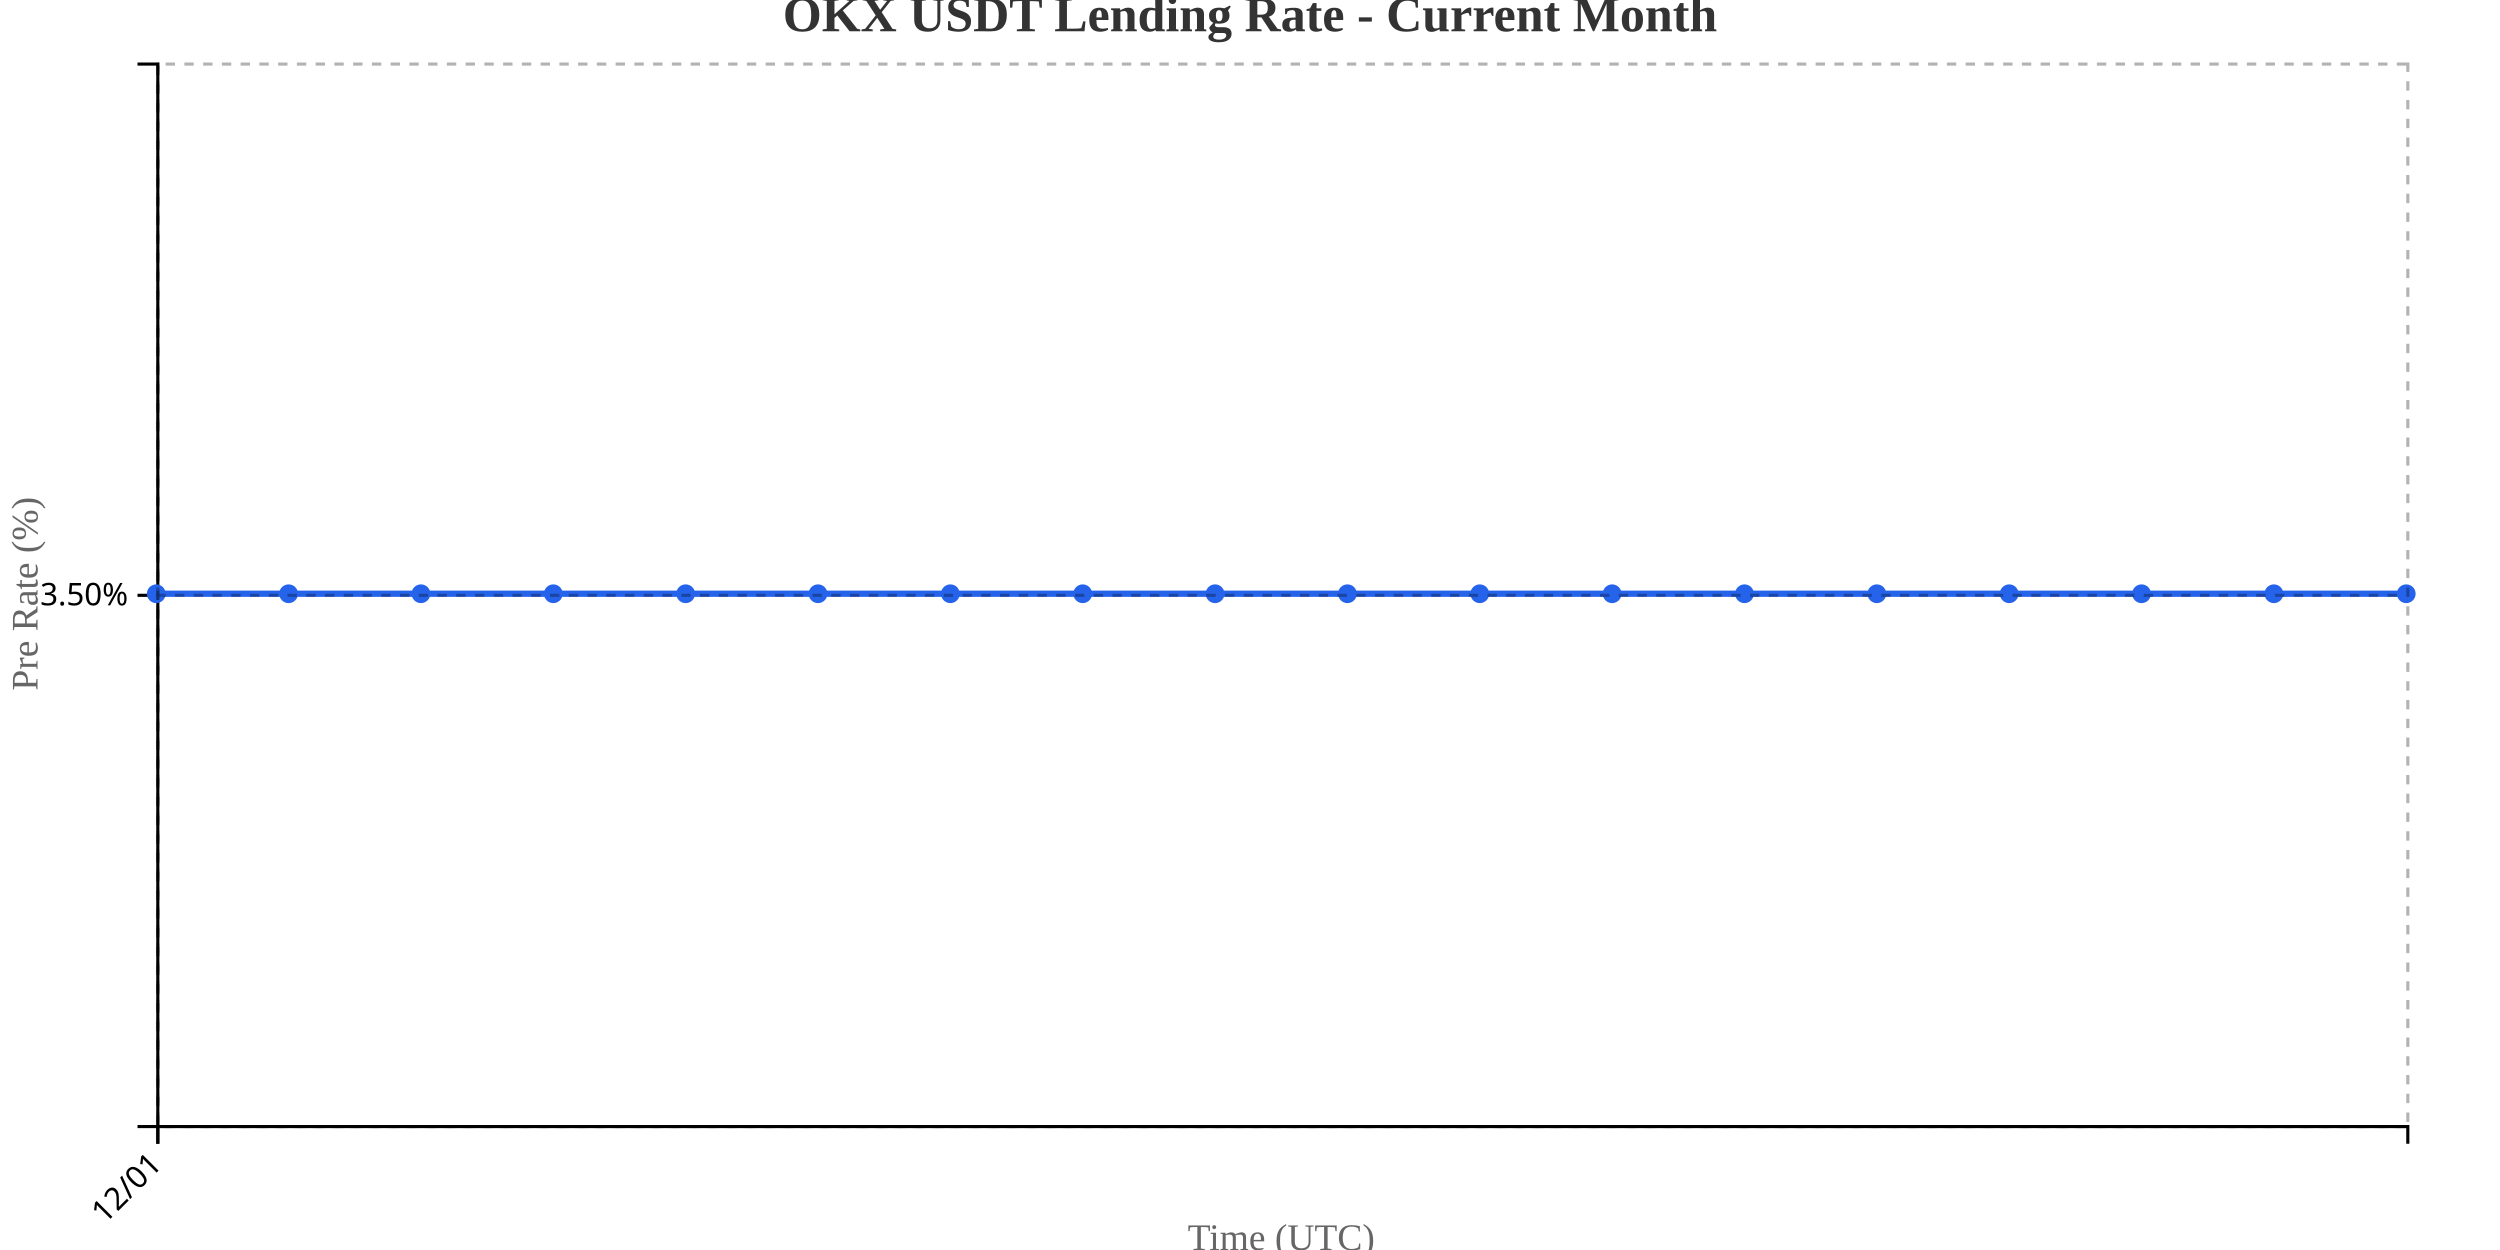
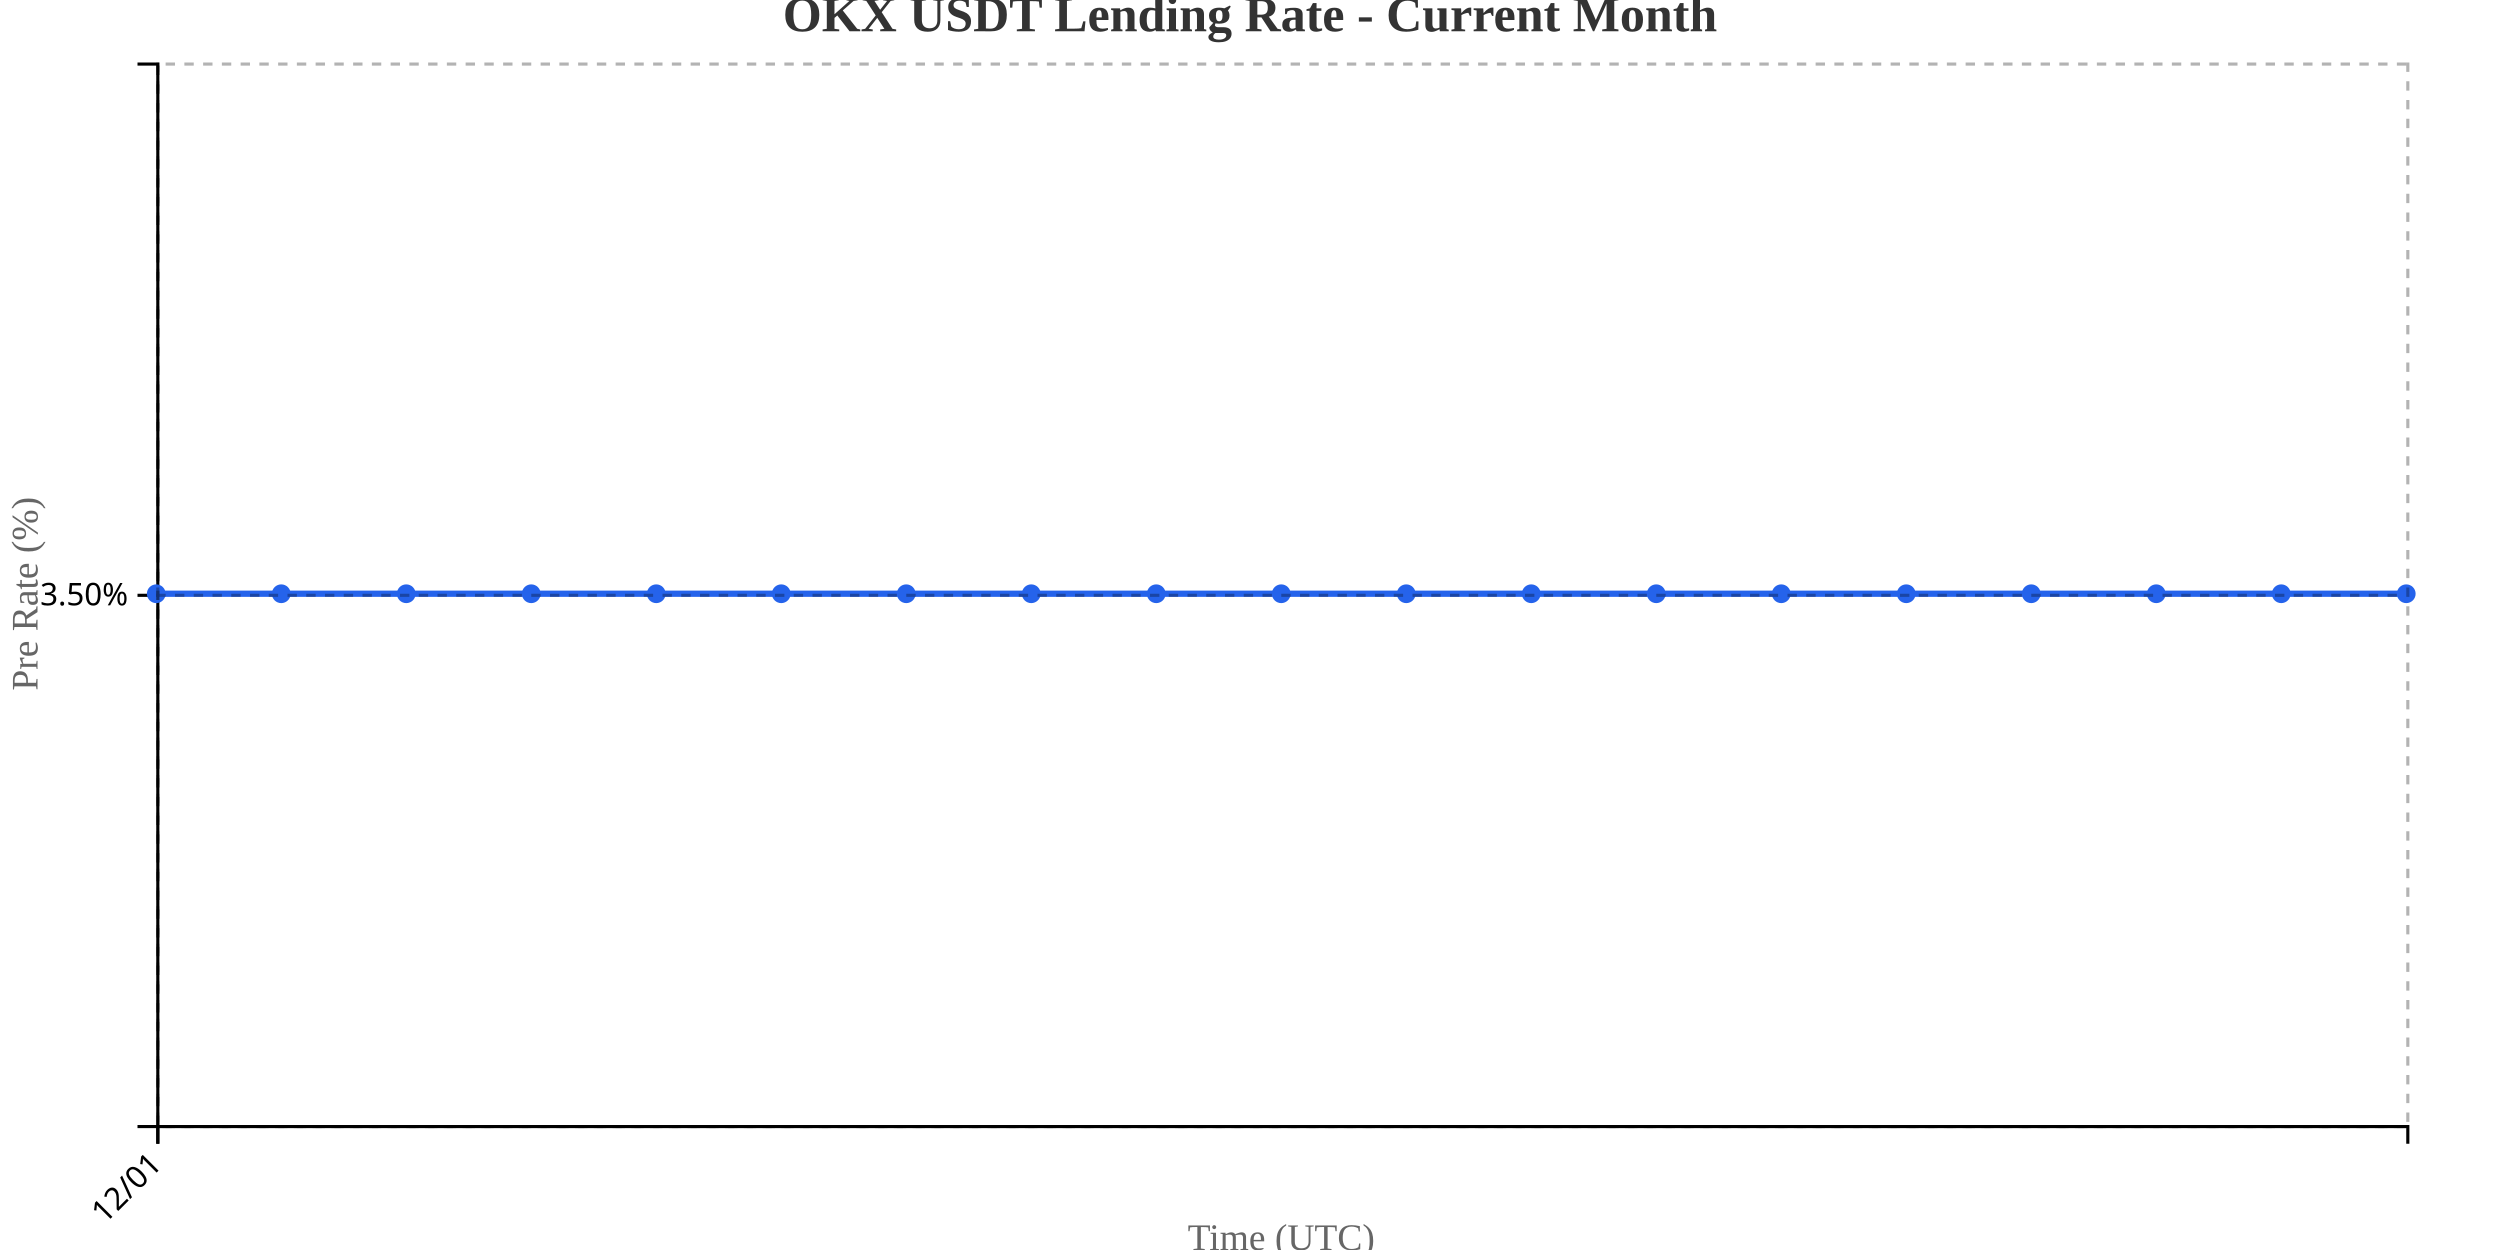
<svg xmlns="http://www.w3.org/2000/svg" width="800" height="400">
  <g transform="translate(50,20)">
    <g transform="translate(0,340)" fill="none" font-size="10" font-family="sans-serif" text-anchor="middle">
      <path class="domain" stroke="currentColor" d="M0.5,6V0.5H720.5V6" />
      <g class="tick" opacity="1" transform="translate(0.5,0)">
        <line stroke="currentColor" y2="6" />
        <text fill="currentColor" y="9" dy=".15em" style="text-anchor: end;" dx="-.8em" transform="rotate(-45)">12/01</text>
      </g>
    </g>
    <g fill="none" font-size="10" font-family="sans-serif" text-anchor="end">
      <path class="domain" stroke="currentColor" d="M-6,340.5H0.5V0.5H-6" />
      <g class="tick" opacity="1" transform="translate(0,170.5)">
        <line stroke="currentColor" x2="-6" />
        <text fill="currentColor" x="-9" dy="0.32em">3.50%</text>
      </g>
    </g>
    <text transform="rotate(-90)" y="-50" x="-170" dy="1em" style="text-anchor: middle; font-size: 12px; fill: #666;">Pre Rate (%)</text>
    <text transform="translate(360, 380)" style="text-anchor: middle; font-size: 12px; fill: #666;">Time (UTC)</text>
-     <path fill="none" stroke="#2563eb" stroke-width="2" d="M0,170C14.118,170,28.235,170,42.353,170C56.471,170,70.588,170,84.706,170C98.824,170,112.941,170,127.059,170C141.176,170,155.294,170,169.412,170C183.529,170,197.647,170,211.765,170C225.882,170,240,170,254.118,170C268.235,170,282.353,170,296.471,170C310.588,170,324.706,170,338.824,170C352.941,170,367.059,170,381.176,170C395.294,170,409.412,170,423.529,170C437.647,170,451.765,170,465.882,170C480,170,494.118,170,508.235,170C522.353,170,536.471,170,550.588,170C564.706,170,578.824,170,592.941,170C607.059,170,621.176,170,635.294,170C649.412,170,663.529,170,677.647,170C691.765,170,705.882,170,720,170" />
+     <path fill="none" stroke="#2563eb" stroke-width="2" d="M0,170C13.333,170,26.667,170,40,170C53.333,170,66.667,170,80,170C93.333,170,106.667,170,120,170C133.333,170,146.667,170,160,170C173.333,170,186.667,170,200,170C213.333,170,226.667,170,240,170C253.333,170,266.667,170,280,170C293.333,170,306.667,170,320,170C333.333,170,346.667,170,360,170C373.333,170,386.667,170,400,170C413.333,170,426.667,170,440,170C453.333,170,466.667,170,480,170C493.333,170,506.667,170,520,170C533.333,170,546.667,170,560,170C573.333,170,586.667,170,600,170C613.333,170,626.667,170,640,170C653.333,170,666.667,170,680,170C693.333,170,706.667,170,720,170" />
    <circle class="dot" cx="0" cy="170" r="3" fill="#2563eb" />
-     <circle class="dot" cx="42.353" cy="170" r="3" fill="#2563eb" />
-     <circle class="dot" cx="84.706" cy="170" r="3" fill="#2563eb" />
-     <circle class="dot" cx="127.059" cy="170" r="3" fill="#2563eb" />
-     <circle class="dot" cx="169.412" cy="170" r="3" fill="#2563eb" />
-     <circle class="dot" cx="211.765" cy="170" r="3" fill="#2563eb" />
-     <circle class="dot" cx="254.118" cy="170" r="3" fill="#2563eb" />
-     <circle class="dot" cx="296.471" cy="170" r="3" fill="#2563eb" />
-     <circle class="dot" cx="338.824" cy="170" r="3" fill="#2563eb" />
-     <circle class="dot" cx="381.176" cy="170" r="3" fill="#2563eb" />
-     <circle class="dot" cx="423.529" cy="170" r="3" fill="#2563eb" />
-     <circle class="dot" cx="465.882" cy="170" r="3" fill="#2563eb" />
-     <circle class="dot" cx="508.235" cy="170" r="3" fill="#2563eb" />
-     <circle class="dot" cx="550.588" cy="170" r="3" fill="#2563eb" />
-     <circle class="dot" cx="592.941" cy="170" r="3" fill="#2563eb" />
-     <circle class="dot" cx="635.294" cy="170" r="3" fill="#2563eb" />
-     <circle class="dot" cx="677.647" cy="170" r="3" fill="#2563eb" />
+     <circle class="dot" cx="40" cy="170" r="3" fill="#2563eb" />
+     <circle class="dot" cx="80" cy="170" r="3" fill="#2563eb" />
+     <circle class="dot" cx="120" cy="170" r="3" fill="#2563eb" />
+     <circle class="dot" cx="160" cy="170" r="3" fill="#2563eb" />
+     <circle class="dot" cx="200" cy="170" r="3" fill="#2563eb" />
+     <circle class="dot" cx="240" cy="170" r="3" fill="#2563eb" />
+     <circle class="dot" cx="280" cy="170" r="3" fill="#2563eb" />
+     <circle class="dot" cx="320" cy="170" r="3" fill="#2563eb" />
+     <circle class="dot" cx="360" cy="170" r="3" fill="#2563eb" />
+     <circle class="dot" cx="400" cy="170" r="3" fill="#2563eb" />
+     <circle class="dot" cx="440" cy="170" r="3" fill="#2563eb" />
+     <circle class="dot" cx="480" cy="170" r="3" fill="#2563eb" />
+     <circle class="dot" cx="520" cy="170" r="3" fill="#2563eb" />
+     <circle class="dot" cx="560" cy="170" r="3" fill="#2563eb" />
+     <circle class="dot" cx="600" cy="170" r="3" fill="#2563eb" />
+     <circle class="dot" cx="640" cy="170" r="3" fill="#2563eb" />
+     <circle class="dot" cx="680" cy="170" r="3" fill="#2563eb" />
    <circle class="dot" cx="720" cy="170" r="3" fill="#2563eb" />
    <g class="grid" transform="translate(0,340)" fill="none" font-size="10" font-family="sans-serif" text-anchor="middle" style="stroke-dasharray: 3,3; opacity: 0.3;">
      <path class="domain" stroke="currentColor" d="M0.5,-340V0.5H720.5V-340" />
      <g class="tick" opacity="1" transform="translate(0.5,0)">
        <line stroke="currentColor" y2="-340" />
        <text fill="currentColor" y="3" dy="0.71em" />
      </g>
    </g>
    <g class="grid" fill="none" font-size="10" font-family="sans-serif" text-anchor="end" style="stroke-dasharray: 3,3; opacity: 0.3;">
      <path class="domain" stroke="currentColor" d="M720,340.5H0.5V0.5H720" />
      <g class="tick" opacity="1" transform="translate(0,170.5)">
        <line stroke="currentColor" x2="720" />
        <text fill="currentColor" x="-3" dy="0.32em" />
      </g>
    </g>
  </g>
  <text x="400" y="10" text-anchor="middle" style="font-size: 16px; font-weight: bold; fill: #333;">OKX USDT Lending Rate - Current Month</text>
</svg>
